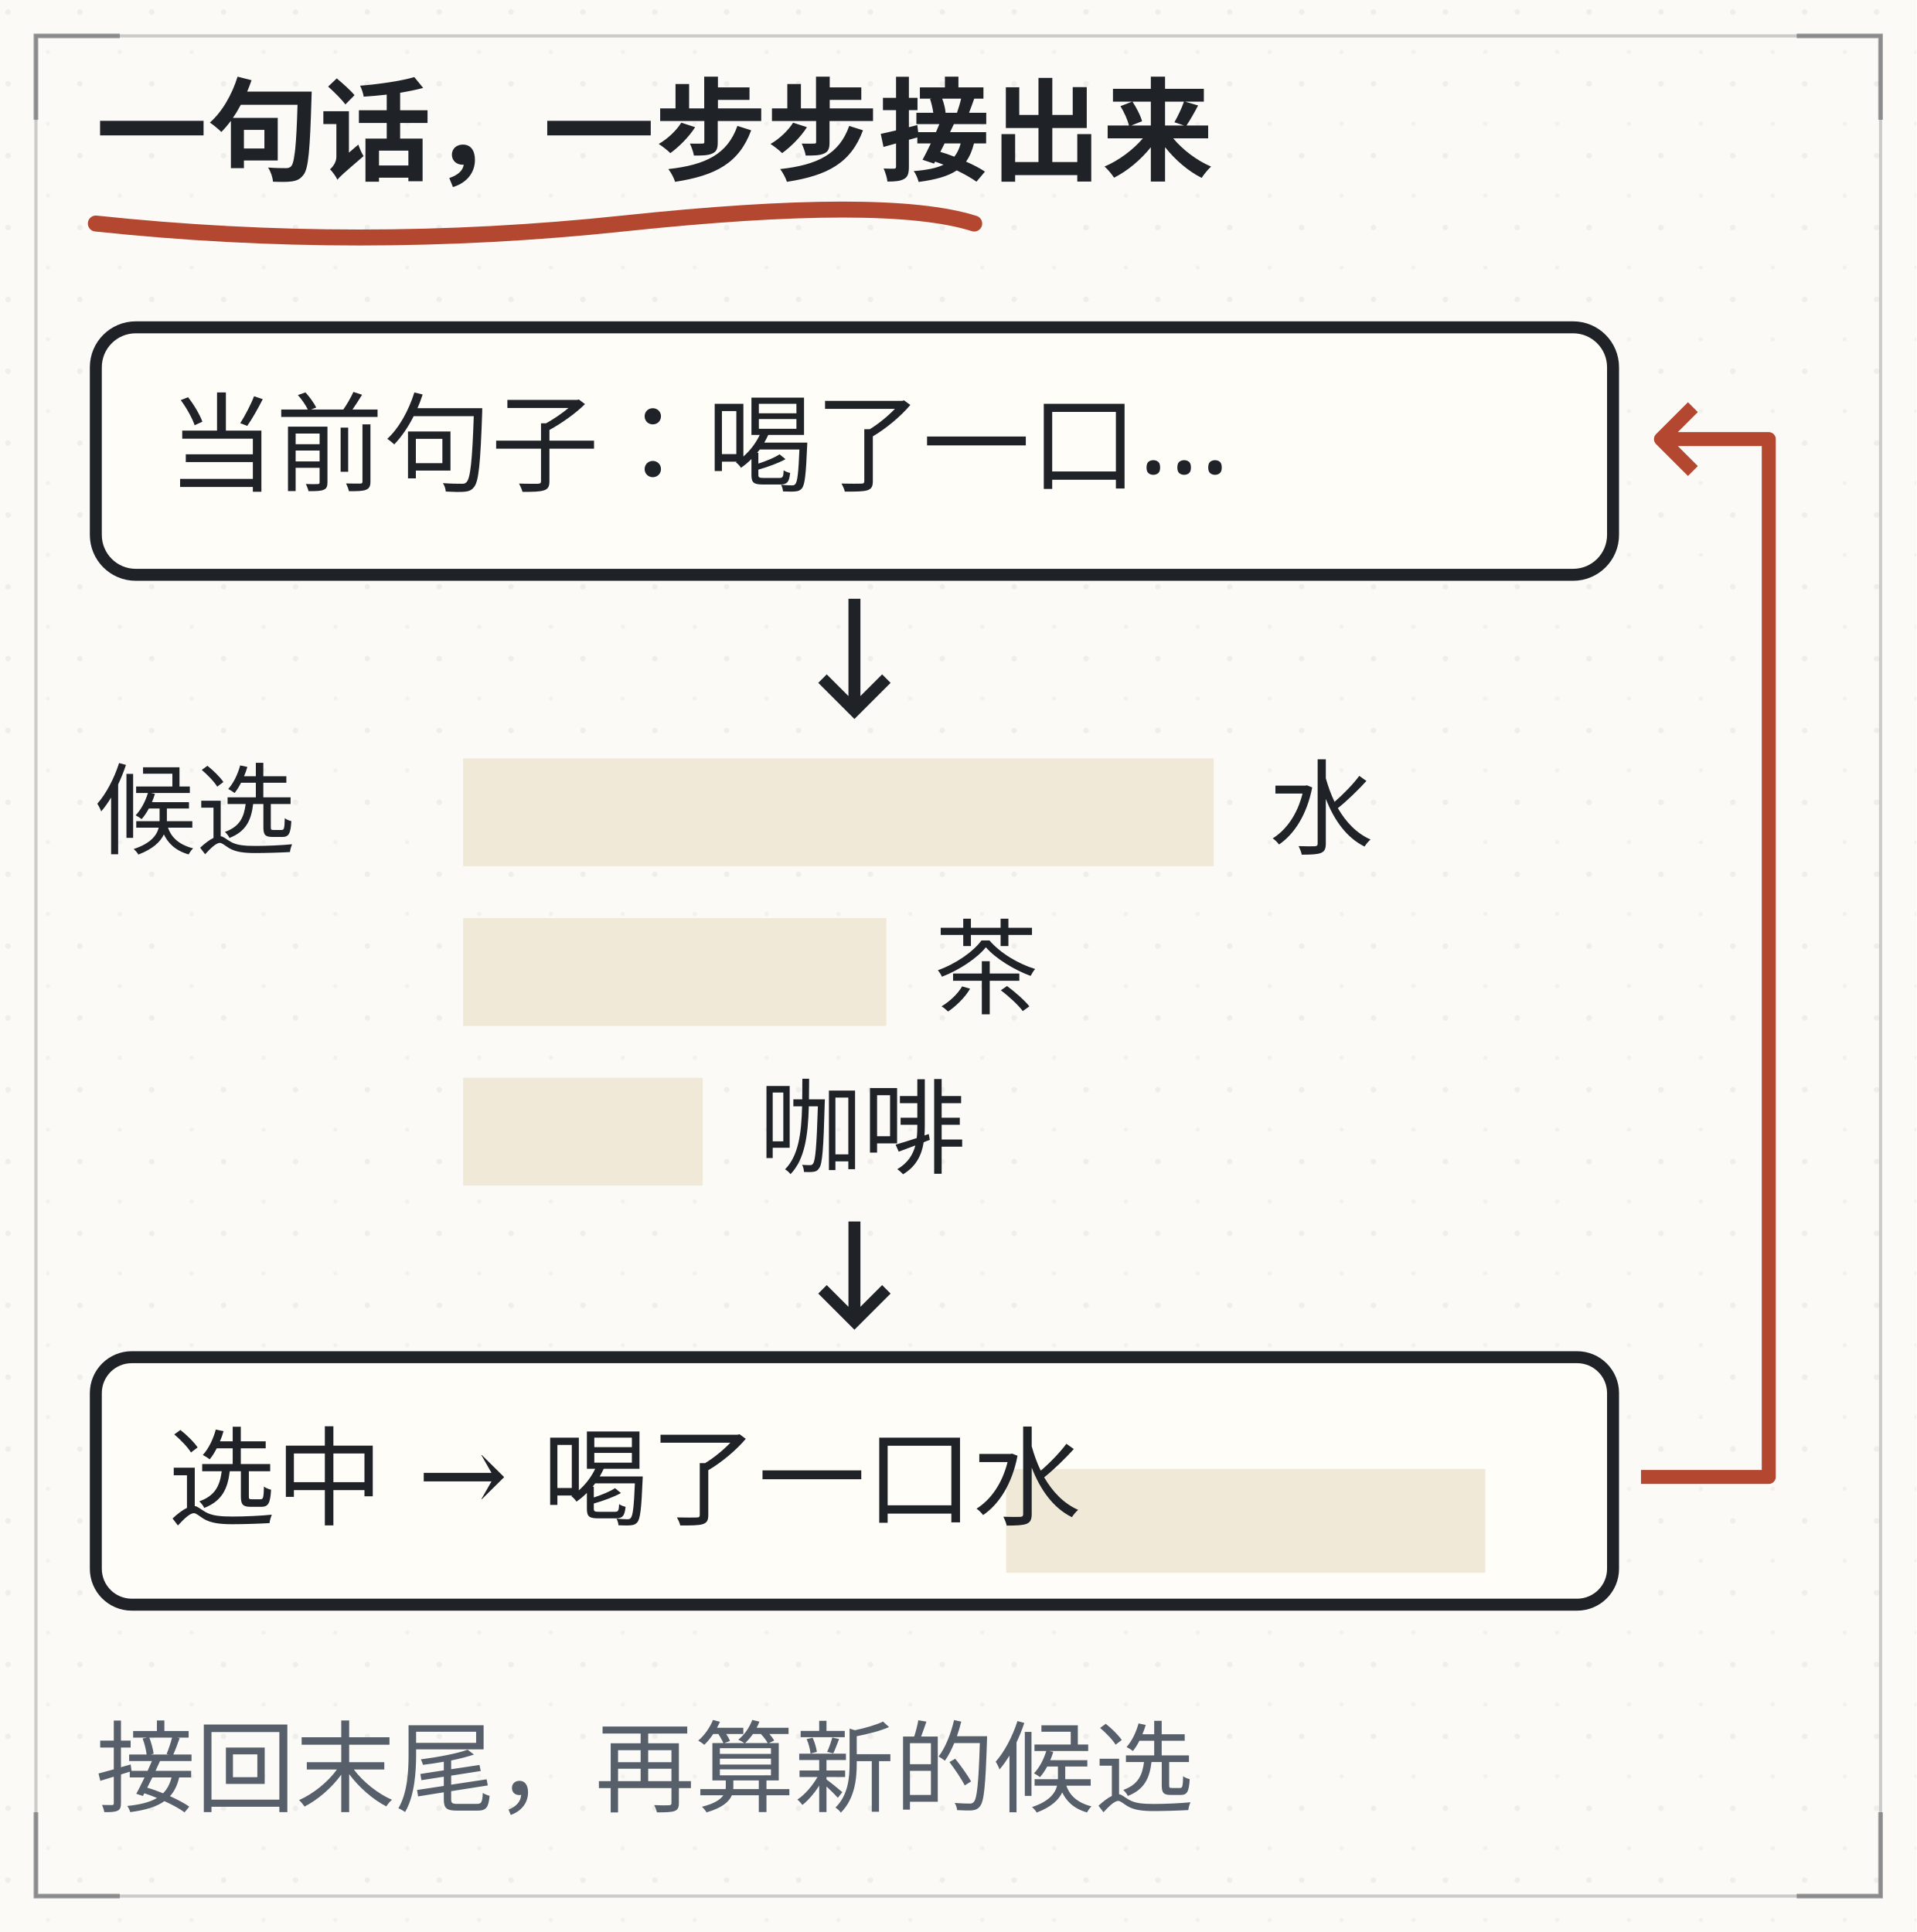
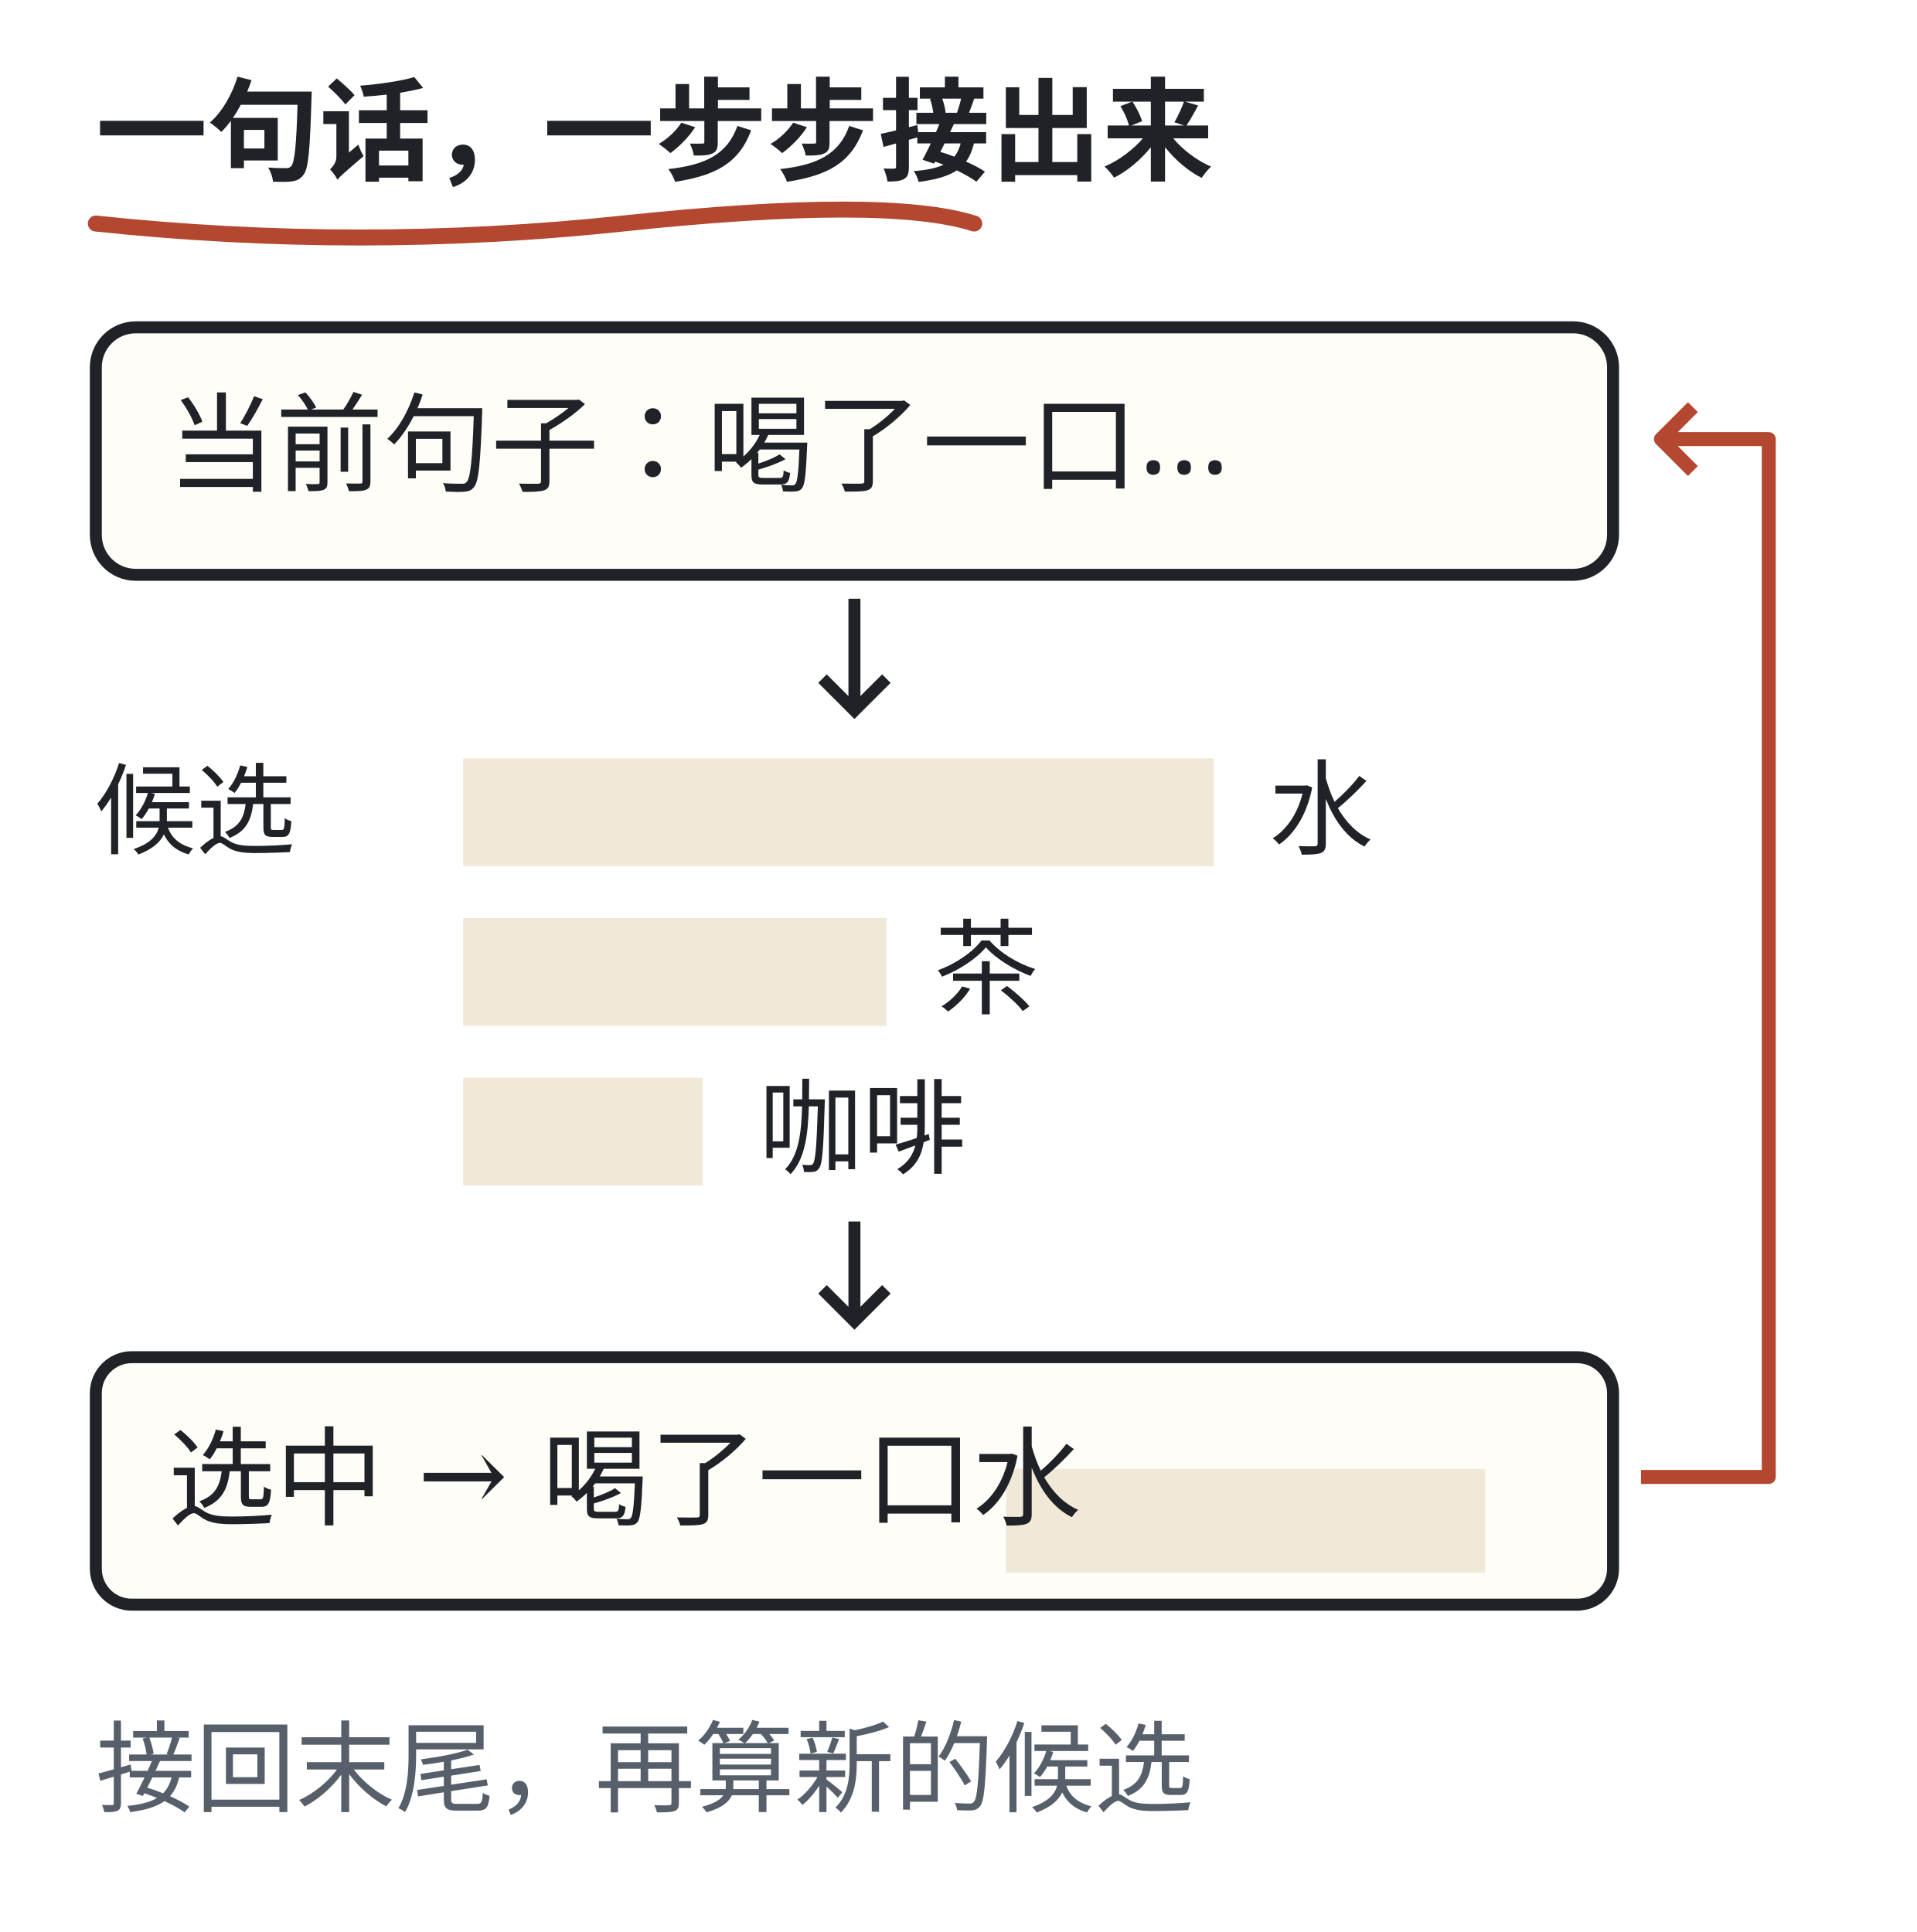
<svg xmlns="http://www.w3.org/2000/svg" width="480" height="484" viewBox="0 0 480 484" role="img" aria-labelledby="title desc">
-   <defs>
-     <pattern id="figure-grain" width="18" height="18" patternUnits="userSpaceOnUse">
-       <circle cx="2" cy="3" r=".7" fill="#1f2328" opacity=".16" />
-       <circle cx="12" cy="13" r=".55" fill="#1f2328" opacity=".11" />
-     </pattern>
-   </defs>
-   <rect width="480" height="484" fill="#fbfaf6" />
-   <rect width="480" height="484" fill="url(#figure-grain)" opacity=".34" />
-   <rect x="9" y="9" width="462" height="466" fill="none" stroke="#1f2328" stroke-width=".8" opacity=".22" />
-   <path d="M9 30 V9 H30 M450 9 H471 V30 M9 454 V475 H30 M450 475 H471 V454" fill="none" stroke="#1f2328" stroke-width="1.2" opacity=".38" />
  <g font-family="'Noto Serif SC','Source Han Serif SC','Songti SC','SimSun',serif" fill="#1f2328">
    <text x="24" y="43" font-size="28" font-weight="600">一句话，一步步接出来</text>
    <path d="M24 56q66 7 132 0t88 0" fill="none" stroke="#B4472F" stroke-width="4" stroke-linecap="round" />
    <rect x="24" y="82" width="380" height="62" rx="10" fill="#fffdf8" stroke="#1f2328" stroke-width="3" />
    <text x="42" y="121" font-size="27">当前句子：喝了一口…</text>
    <path d="M214 150v28m-8-8 8 8 8-8" fill="none" stroke="#1f2328" stroke-width="3" />
    <text x="24" y="212" font-size="25">候选</text>
    <g fill="#f0e9d8">
      <path d="M116 190h188v27H116z" />
      <path d="M116 230h106v27H116z" />
      <path d="M116 270h60v27H116z" />
    </g>
    <g font-size="26">
      <text x="318" y="212">水</text>
      <text x="234" y="252">茶</text>
      <text x="190" y="292">咖啡</text>
    </g>
    <path d="M214 306v25m-8-8 8 8 8-8" fill="none" stroke="#1f2328" stroke-width="3" />
    <rect x="24" y="340" width="380" height="62" rx="9" fill="#fffdf8" stroke="#1f2328" stroke-width="3" />
    <path d="M252 381h120" stroke="#f0e9d8" stroke-width="26" />
    <text x="42" y="380" font-size="27">选中 → 喝了一口水</text>
    <path d="M411 370h32V110h-27m8-8-8 8 8 8" fill="none" stroke="#B4472F" stroke-width="3.5" stroke-linejoin="round" />
    <text x="24" y="452" font-size="25" fill="#57606a">接回末尾，再算新的候选</text>
  </g>
</svg>
